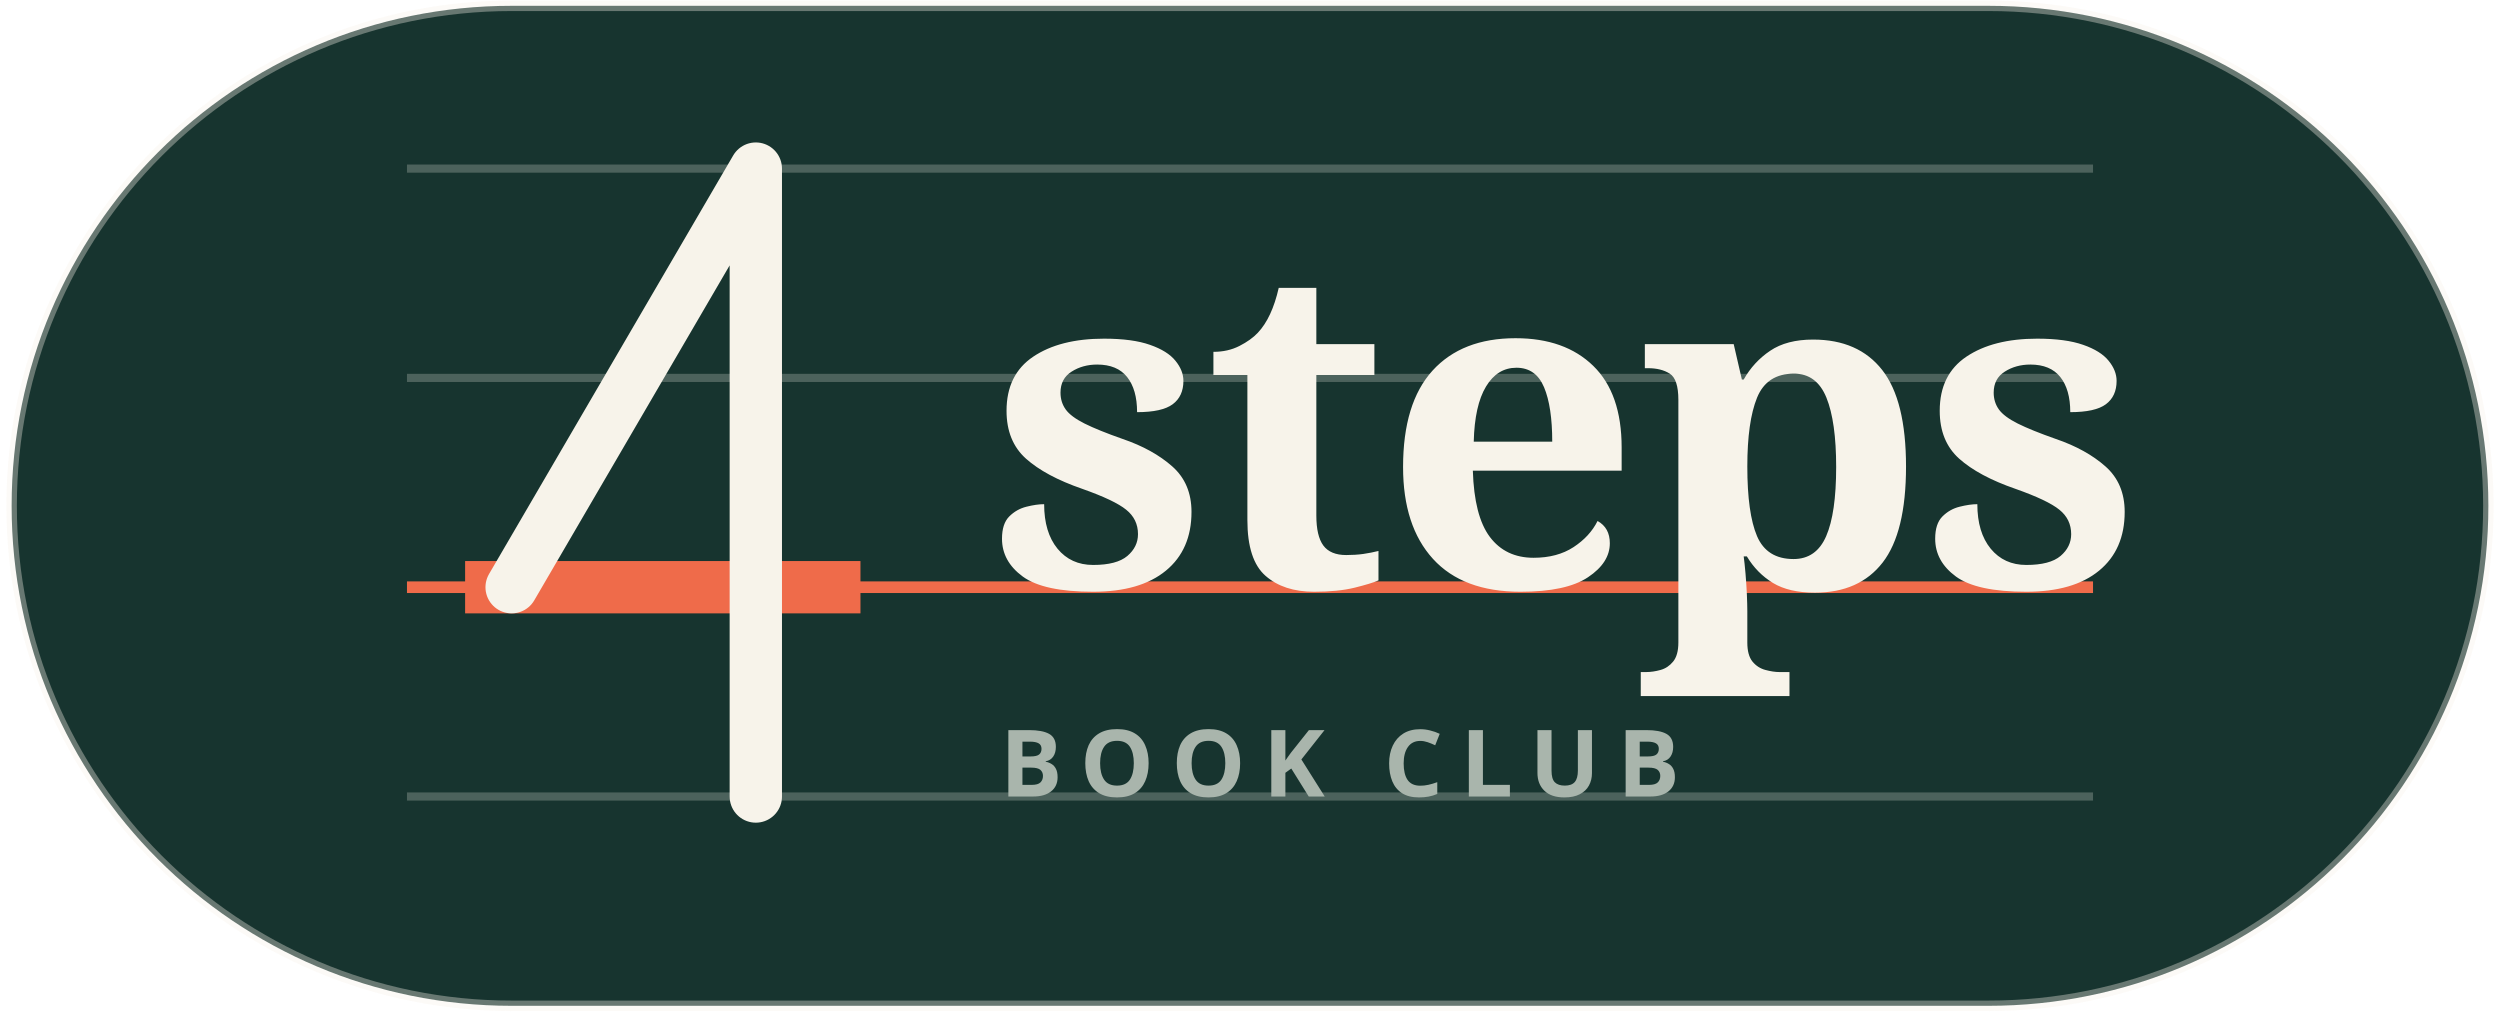
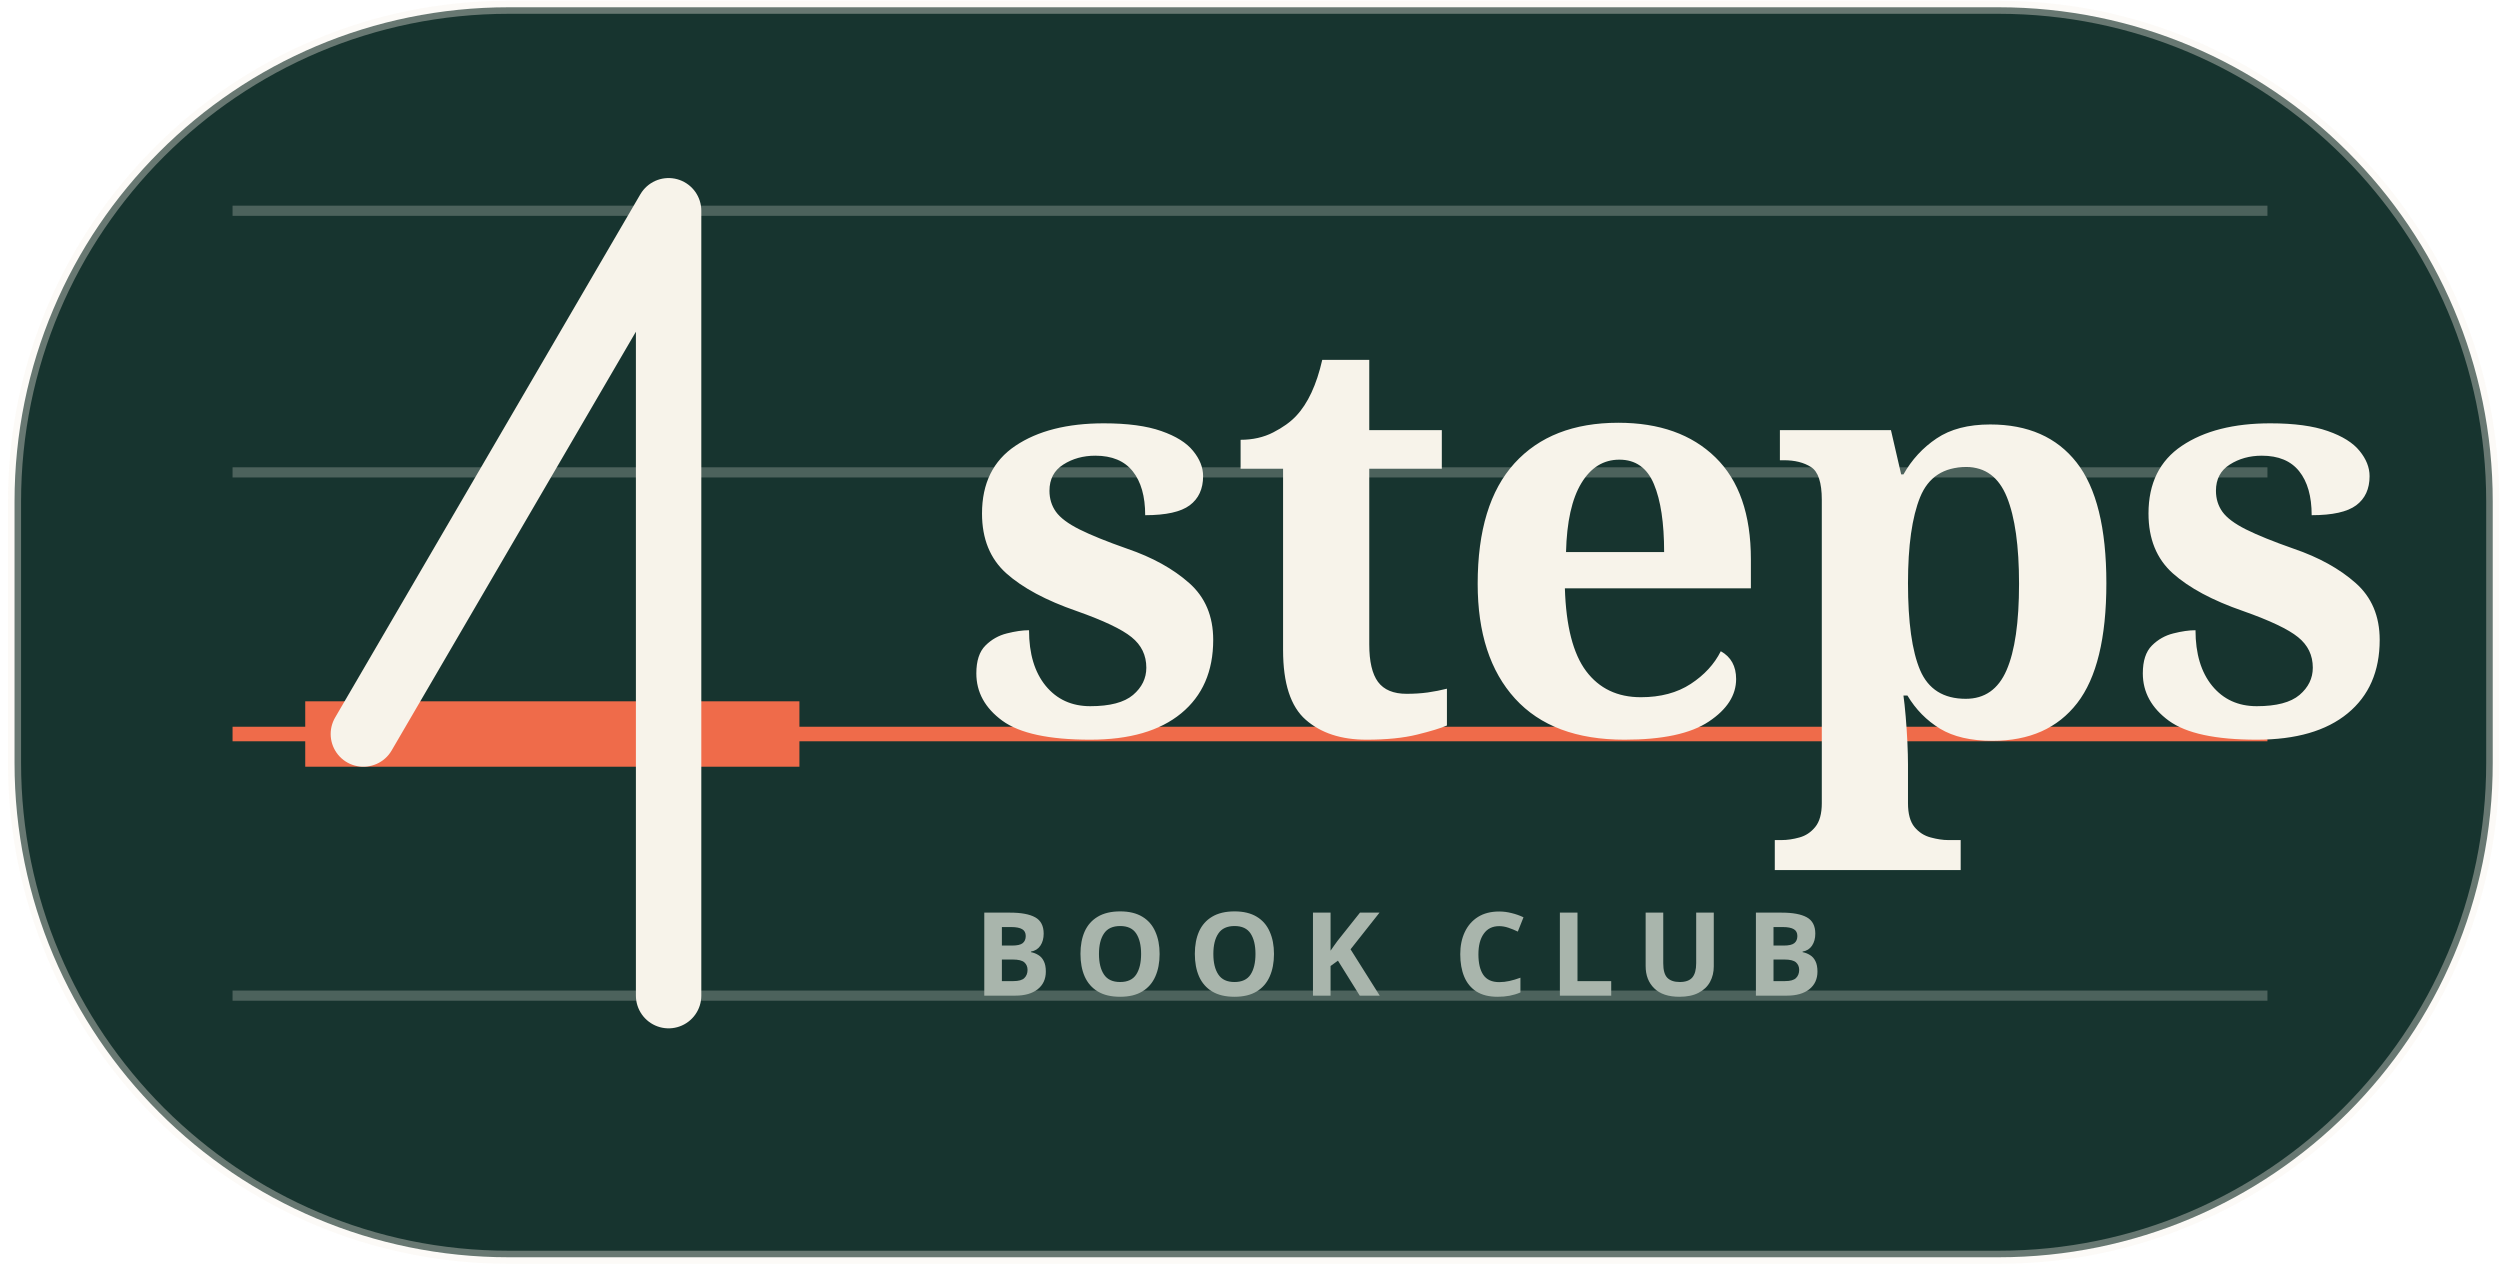
- <svg xmlns="http://www.w3.org/2000/svg" viewBox="0 23 430 174" role="img" aria-labelledby="l-title l-desc">
+ <svg xmlns="http://www.w3.org/2000/svg" viewBox="0 23 344 174" role="img" aria-labelledby="l-title l-desc">
  <g aria-hidden="true">
-     <rect x="2" y="24" width="426" height="172" rx="86" fill="#17342F" stroke="#F7F3EA" stroke-opacity="0.36" stroke-width="1.8" />
-     <g transform="translate(40 0)">
+     <rect x="2" y="24" width="341" height="172" rx="68" fill="#17342F" stroke="#F7F3EA" stroke-opacity="0.36" stroke-width="1.8" />
+     <g transform="translate(2 0)">
      <g stroke="#F7F3EA" stroke-opacity="0.24" stroke-width="1.4">
-         <line x1="30" y1="52" x2="320" y2="52" />
-         <line x1="30" y1="88" x2="320" y2="88" />
-         <line x1="30" y1="160" x2="320" y2="160" />
+         <line x1="30" y1="52" x2="310" y2="52" />
+         <line x1="30" y1="88" x2="310" y2="88" />
+         <line x1="30" y1="160" x2="310" y2="160" />
      </g>
-       <line x1="30" y1="124" x2="320" y2="124" stroke="#EF6B4A" stroke-width="2" />
+       <line x1="30" y1="124" x2="310" y2="124" stroke="#EF6B4A" stroke-width="2" />
      <line x1="40" y1="124" x2="108" y2="124" stroke="#EF6B4A" stroke-width="9" />
      <path d="M48 124 L90 52 V160" fill="none" stroke="#F7F3EA" stroke-width="9" stroke-linejoin="round" stroke-linecap="round" />
      <text x="130" y="124" font-family="Gowun Batang, serif" font-weight="700" font-size="78" letter-spacing="-1" fill="#F7F3EA">steps</text>
      <text x="132" y="160" font-family="IBM Plex Sans KR, sans-serif" font-weight="600" font-size="16" letter-spacing="3" fill="#a9b5ac">BOOK CLUB</text>
    </g>
  </g>
</svg>
